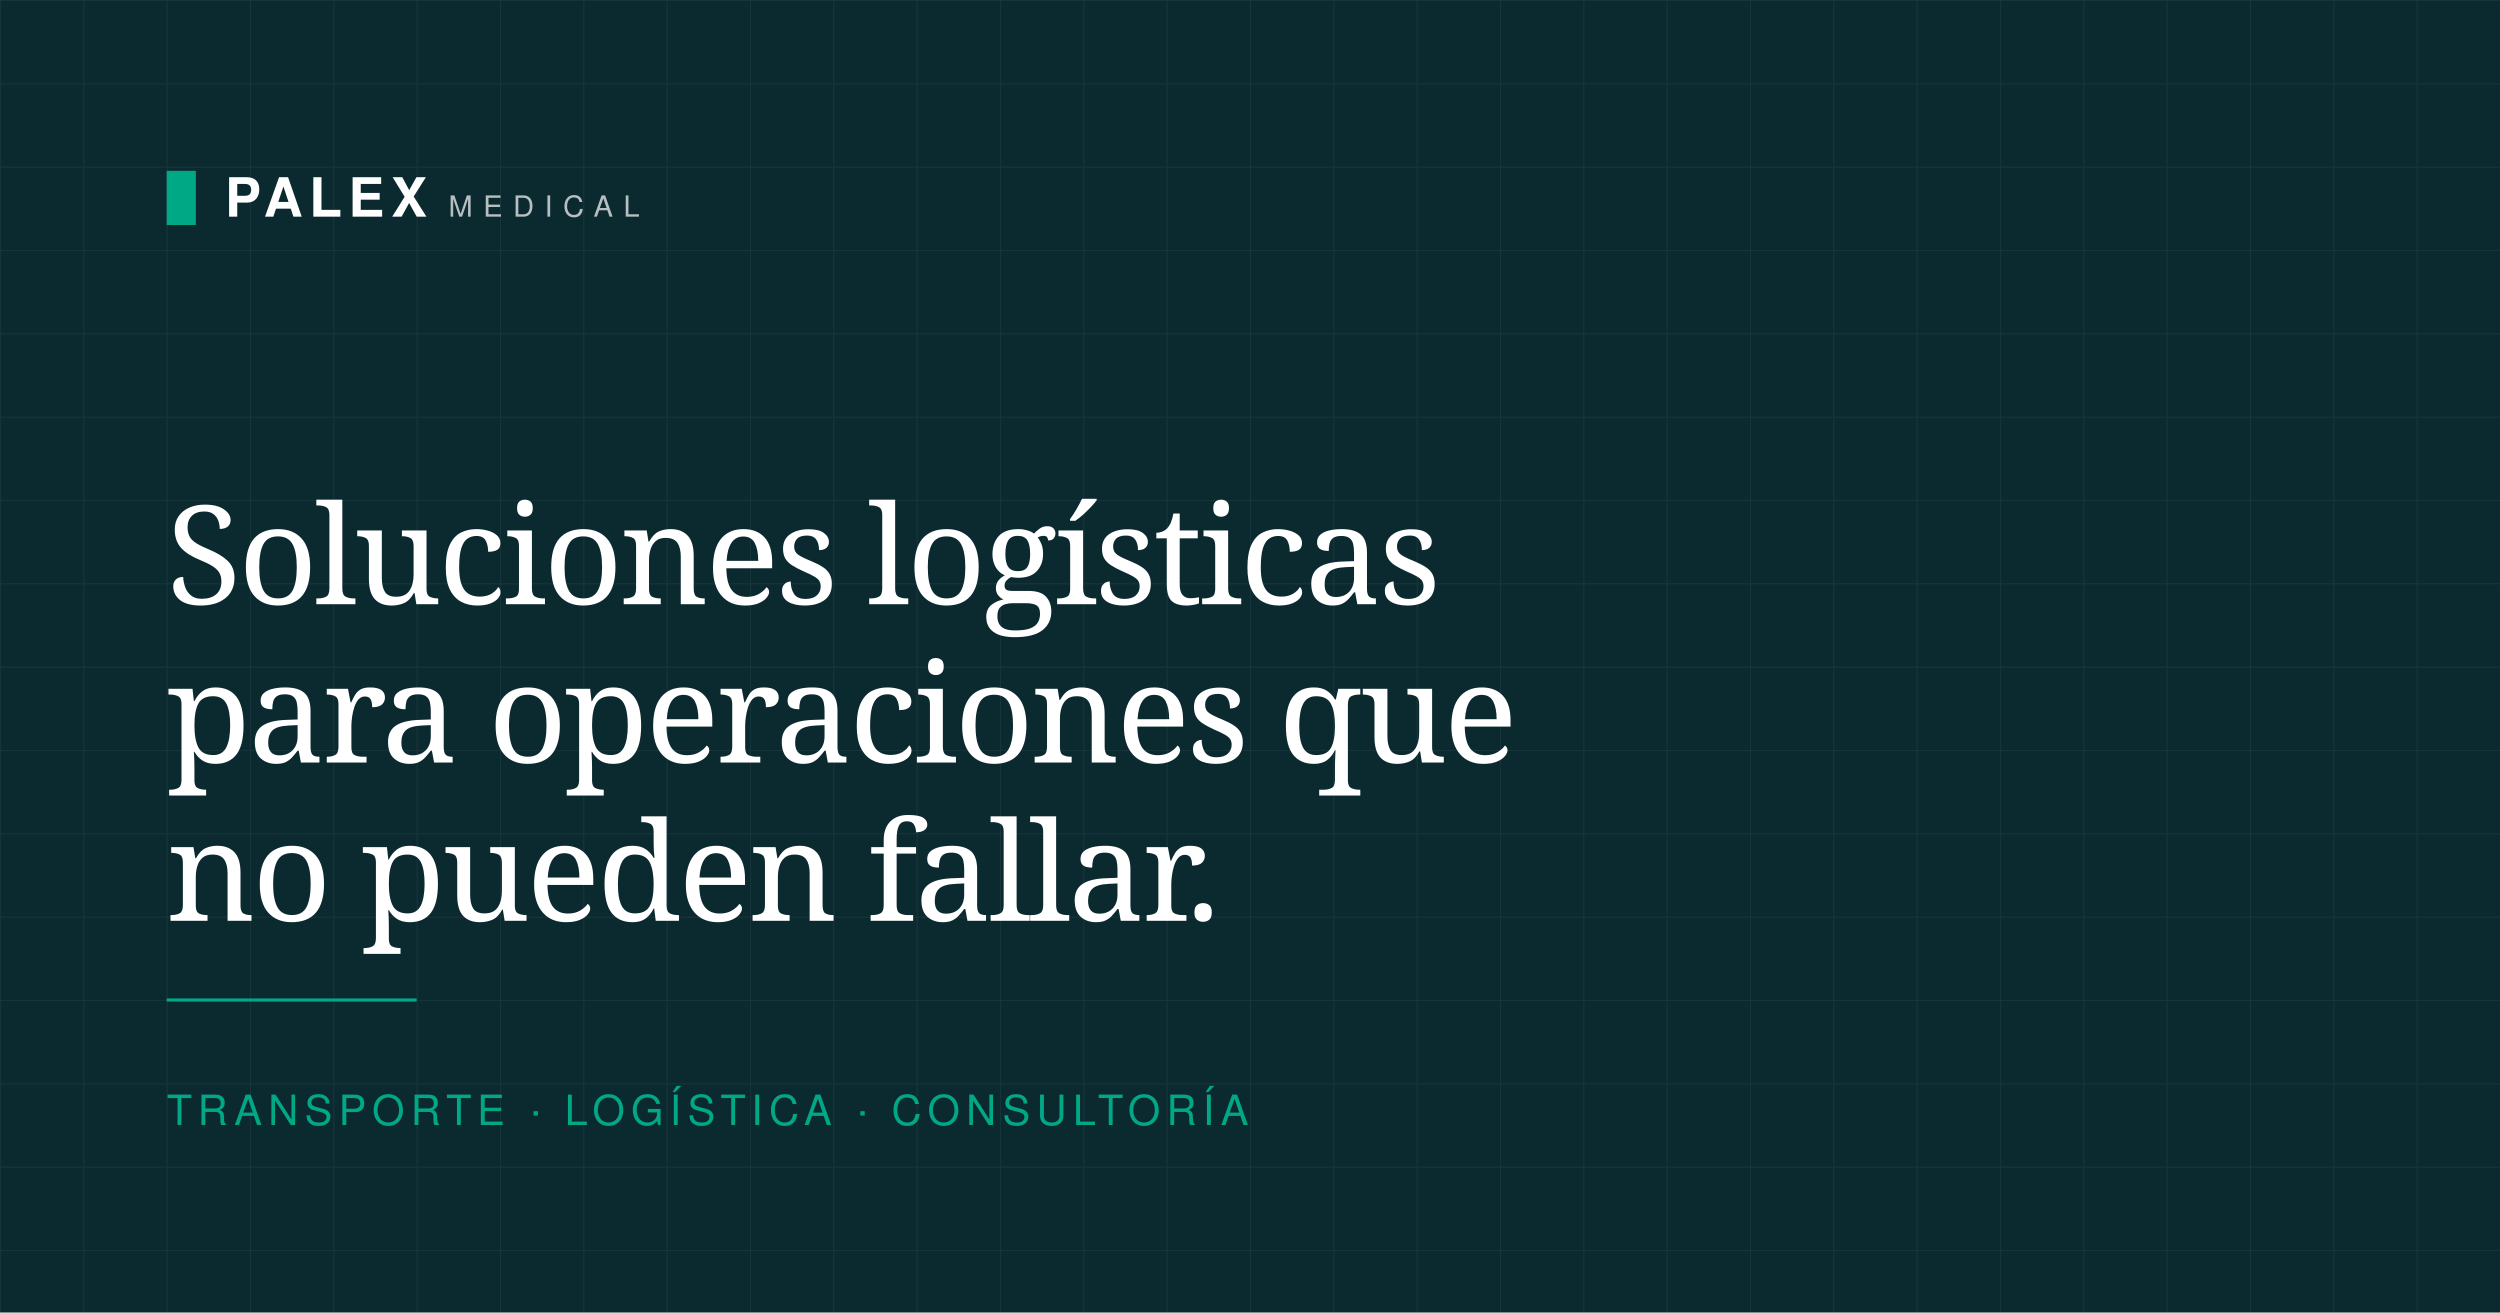
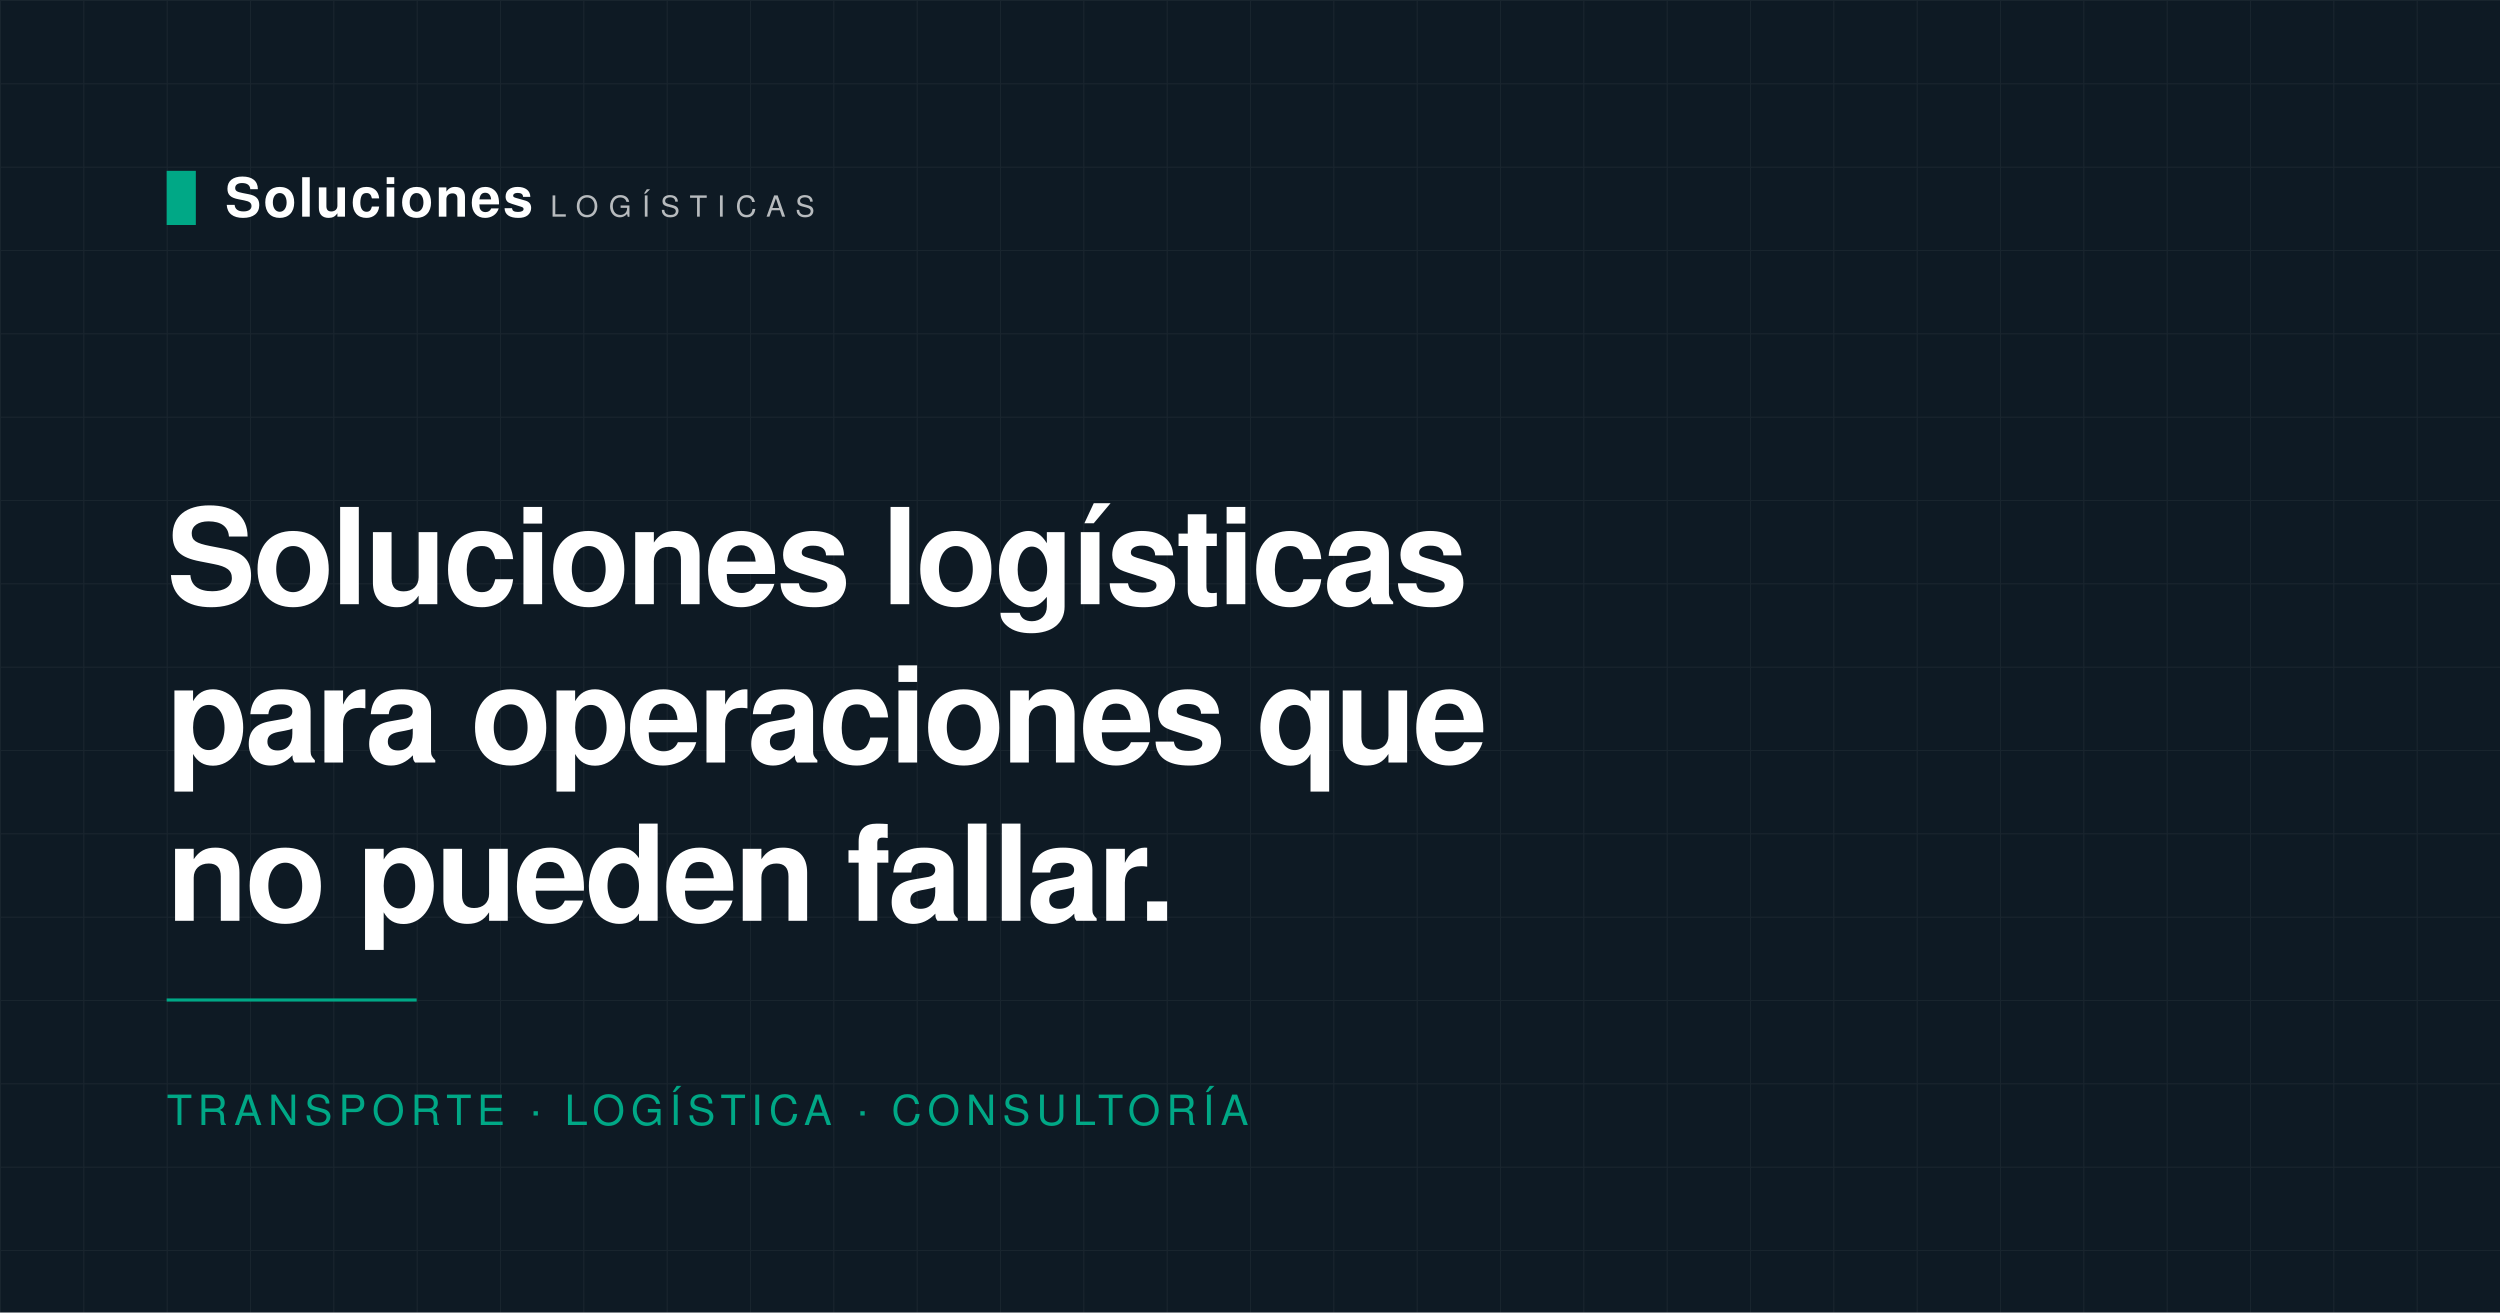
<svg xmlns="http://www.w3.org/2000/svg" width="1200" height="630" viewBox="0 0 1200 630">
  <defs>
    <pattern id="g" width="40" height="40" patternUnits="userSpaceOnUse">
      <path d="M40 0H0V40" fill="none" stroke="#ffffff" stroke-opacity="0.05" />
    </pattern>
  </defs>
-   <rect width="1200" height="630" fill="#0b2a30" />
+   <rect width="1200" height="630" fill="#0e1a24" />
  <rect width="1200" height="630" fill="url(#g)" />
  <rect x="80" y="82" width="14" height="26" fill="#00a886" />
  <line x1="80" y1="480" x2="200" y2="480" stroke="#00a886" stroke-width="1.5" />
-   <text x="108" y="104" font-family="Helvetica, Arial, sans-serif" font-size="26" font-weight="700" letter-spacing="3" fill="#ffffff">PALEX <tspan font-size="14" font-weight="500" letter-spacing="5" fill-opacity="0.7">MEDICAL</tspan>
+   <text x="108" y="104" font-family="Helvetica, Arial, sans-serif" font-size="26" font-weight="700" letter-spacing="1" fill="#ffffff">Soluciones <tspan font-size="14" font-weight="500" letter-spacing="5" fill-opacity="0.7">LOGÍSTICAS</tspan>
  </text>
-   <text font-family="Georgia, serif" font-size="66" font-weight="400" fill="#ffffff" letter-spacing="-1.5">
+   <text font-family="Helvetica, Arial, sans-serif" font-size="64" font-weight="700" fill="#ffffff" letter-spacing="-1.5">
    <tspan x="80" y="290">Soluciones logísticas</tspan>
    <tspan x="80" y="366">para operaciones que</tspan>
    <tspan x="80" y="442">no pueden fallar.</tspan>
  </text>
  <text x="80" y="540" font-family="Helvetica, Arial, sans-serif" font-size="20" letter-spacing="3" fill="#00a886">TRANSPORTE · LOGÍSTICA · CONSULTORÍA</text>
</svg>
